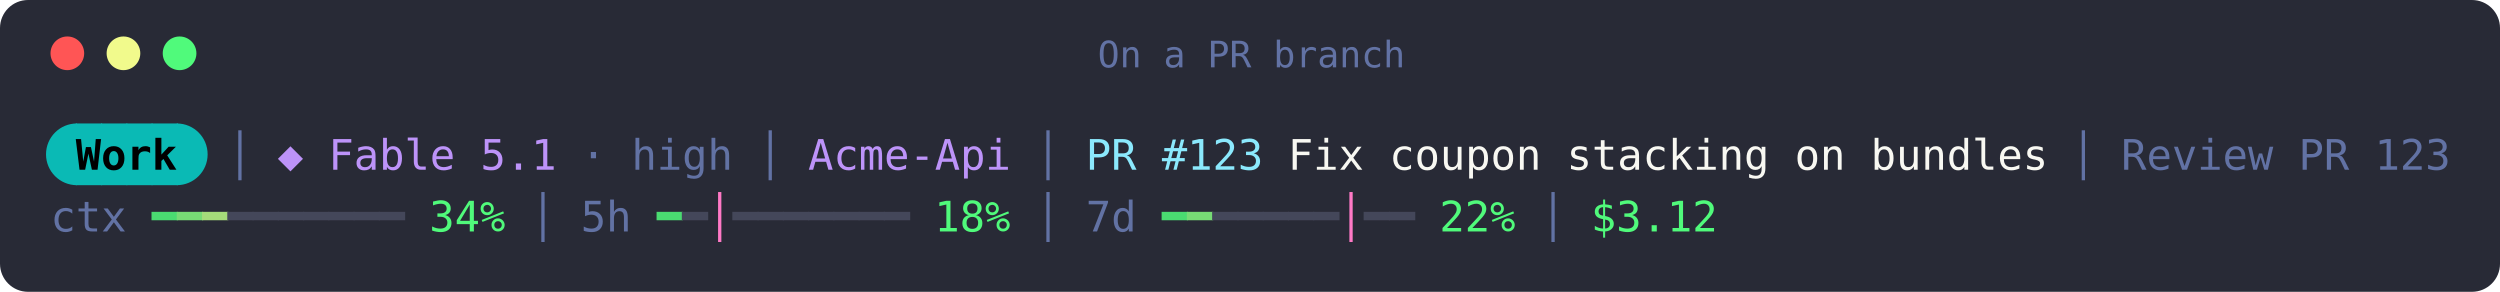
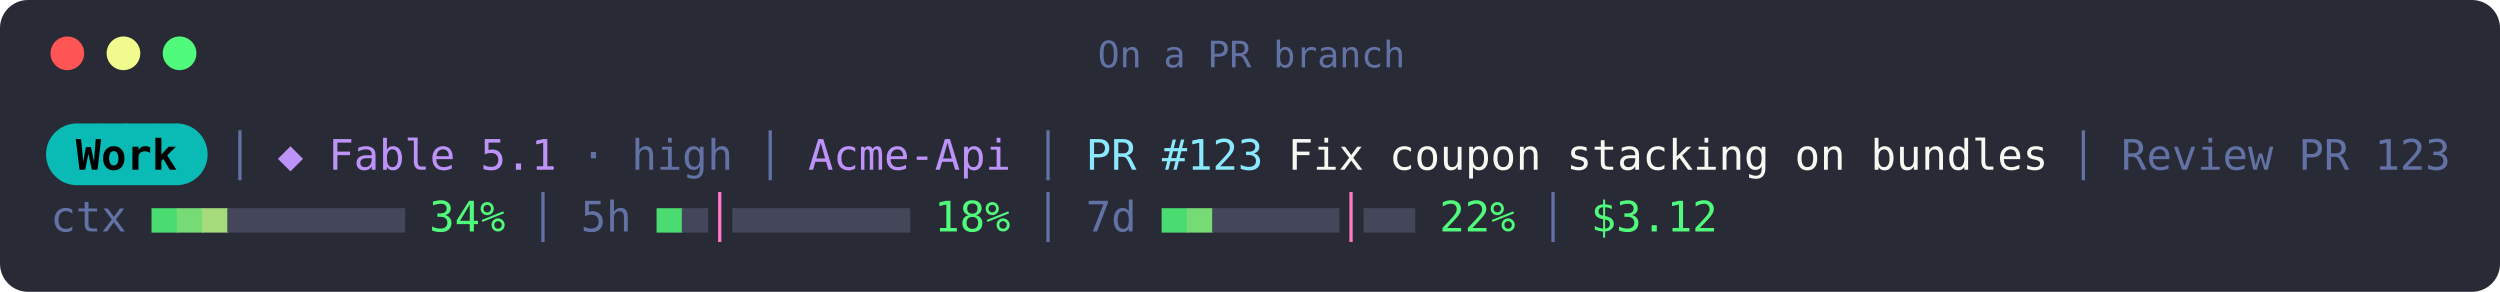
<svg xmlns="http://www.w3.org/2000/svg" width="891" height="104" viewBox="0 0 891 104">
  <rect width="100%" height="100%" rx="10" fill="#282a36" />
  <circle cx="24" cy="19" r="6" fill="#ff5555" />
  <circle cx="44" cy="19" r="6" fill="#f1fa8c" />
  <circle cx="64" cy="19" r="6" fill="#50fa7b" />
  <text x="446" y="24" fill="#6272a4" font-family="'JetBrains Mono','SF Mono',Menlo,Consolas,'DejaVu Sans Mono',monospace" font-size="13" text-anchor="middle">On a PR branch</text>
  <path d="M27.4,44 A11.0,11.0 0 0 0 27.4,66 Z" fill="#0abab5" />
  <rect x="27.0" y="44" width="9.4" height="22" fill="#0abab5" />
  <rect x="36.0" y="44" width="9.4" height="22" fill="#0abab5" />
  <rect x="45.0" y="44" width="9.4" height="22" fill="#0abab5" />
  <rect x="54.0" y="44" width="9.4" height="22" fill="#0abab5" />
  <path d="M63.0,44 A11.0,11.0 0 0 1 63.0,66 Z" fill="#0abab5" />
  <text x="27.0" y="60.5" fill="#000000" font-family="'JetBrains Mono','SF Mono',Menlo,Consolas,'DejaVu Sans Mono',monospace" font-size="15" font-weight="bold" textLength="36.0" lengthAdjust="spacingAndGlyphs" xml:space="preserve">Work</text>
  <text x="81.0" y="60.5" fill="#6272a4" font-family="'JetBrains Mono','SF Mono',Menlo,Consolas,'DejaVu Sans Mono',monospace" font-size="15" textLength="9.0" lengthAdjust="spacingAndGlyphs" xml:space="preserve">│</text>
  <text x="99.0" y="60.5" fill="#bd93f9" font-family="'JetBrains Mono','SF Mono',Menlo,Consolas,'DejaVu Sans Mono',monospace" font-size="15" textLength="99.0" lengthAdjust="spacingAndGlyphs" xml:space="preserve">◆ Fable 5.1</text>
  <text x="207.0" y="60.5" fill="#6272a4" font-family="'JetBrains Mono','SF Mono',Menlo,Consolas,'DejaVu Sans Mono',monospace" font-size="15" textLength="54.0" lengthAdjust="spacingAndGlyphs" xml:space="preserve">· high</text>
  <text x="270.0" y="60.5" fill="#6272a4" font-family="'JetBrains Mono','SF Mono',Menlo,Consolas,'DejaVu Sans Mono',monospace" font-size="15" textLength="9.0" lengthAdjust="spacingAndGlyphs" xml:space="preserve">│</text>
  <text x="288.0" y="60.5" fill="#bd93f9" font-family="'JetBrains Mono','SF Mono',Menlo,Consolas,'DejaVu Sans Mono',monospace" font-size="15" textLength="72.0" lengthAdjust="spacingAndGlyphs" xml:space="preserve">Acme-Api</text>
  <text x="369.0" y="60.5" fill="#6272a4" font-family="'JetBrains Mono','SF Mono',Menlo,Consolas,'DejaVu Sans Mono',monospace" font-size="15" textLength="9.0" lengthAdjust="spacingAndGlyphs" xml:space="preserve">│</text>
  <text x="387.0" y="60.5" fill="#8be9fd" font-family="'JetBrains Mono','SF Mono',Menlo,Consolas,'DejaVu Sans Mono',monospace" font-size="15" textLength="63.0" lengthAdjust="spacingAndGlyphs" xml:space="preserve">PR #123</text>
  <text x="459.0" y="60.5" fill="#f8f8f2" font-family="'JetBrains Mono','SF Mono',Menlo,Consolas,'DejaVu Sans Mono',monospace" font-size="15" textLength="270.0" lengthAdjust="spacingAndGlyphs" xml:space="preserve">Fix coupon stacking on bundles</text>
  <text x="738.0" y="60.5" fill="#6272a4" font-family="'JetBrains Mono','SF Mono',Menlo,Consolas,'DejaVu Sans Mono',monospace" font-size="15" textLength="9.0" lengthAdjust="spacingAndGlyphs" xml:space="preserve">│</text>
  <text x="756.0" y="60.5" fill="#6272a4" font-family="'JetBrains Mono','SF Mono',Menlo,Consolas,'DejaVu Sans Mono',monospace" font-size="15" textLength="117.0" lengthAdjust="spacingAndGlyphs" xml:space="preserve">Review PR 123</text>
-   <rect x="54.0" y="75.5" width="9.4" height="3" fill="#4adb71" />
-   <rect x="63.0" y="75.5" width="9.4" height="3" fill="#77db75" />
-   <rect x="72.0" y="75.5" width="9.4" height="3" fill="#a5db7a" />
-   <rect x="81.0" y="75.5" width="9.4" height="3" fill="#44475a" />
-   <rect x="90.0" y="75.5" width="9.4" height="3" fill="#44475a" />
-   <rect x="99.0" y="75.5" width="9.4" height="3" fill="#44475a" />
-   <rect x="108.0" y="75.5" width="9.4" height="3" fill="#44475a" />
-   <rect x="117.0" y="75.5" width="9.4" height="3" fill="#44475a" />
-   <rect x="126.0" y="75.5" width="9.4" height="3" fill="#44475a" />
-   <rect x="135.0" y="75.5" width="9.4" height="3" fill="#44475a" />
-   <rect x="234.0" y="75.5" width="9.4" height="3" fill="#4adb71" />
-   <rect x="243.0" y="75.5" width="9.4" height="3" fill="#44475a" />
-   <rect x="261.0" y="75.5" width="9.4" height="3" fill="#44475a" />
-   <rect x="270.0" y="75.5" width="9.4" height="3" fill="#44475a" />
-   <rect x="279.0" y="75.5" width="9.4" height="3" fill="#44475a" />
-   <rect x="288.0" y="75.5" width="9.4" height="3" fill="#44475a" />
-   <rect x="297.0" y="75.5" width="9.4" height="3" fill="#44475a" />
-   <rect x="306.0" y="75.5" width="9.4" height="3" fill="#44475a" />
-   <rect x="315.0" y="75.5" width="9.4" height="3" fill="#44475a" />
-   <rect x="414.0" y="75.5" width="9.4" height="3" fill="#4adb71" />
-   <rect x="423.0" y="75.5" width="9.4" height="3" fill="#77db75" />
-   <rect x="432.0" y="75.5" width="9.4" height="3" fill="#44475a" />
-   <rect x="441.0" y="75.5" width="9.4" height="3" fill="#44475a" />
-   <rect x="450.0" y="75.5" width="9.4" height="3" fill="#44475a" />
-   <rect x="459.0" y="75.5" width="9.4" height="3" fill="#44475a" />
-   <rect x="468.0" y="75.5" width="9.4" height="3" fill="#44475a" />
-   <rect x="486.0" y="75.5" width="9.4" height="3" fill="#44475a" />
-   <rect x="495.0" y="75.5" width="9.4" height="3" fill="#44475a" />
+   <rect x="54.0" y="74.2" width="9.4" height="8.7" fill="#4adb71" />
+   <rect x="63.0" y="74.2" width="9.4" height="8.7" fill="#77db75" />
+   <rect x="72.0" y="74.2" width="9.4" height="8.7" fill="#a5db7a" />
+   <rect x="81.0" y="74.2" width="9.4" height="8.7" fill="#44475a" />
+   <rect x="90.0" y="74.2" width="9.4" height="8.7" fill="#44475a" />
+   <rect x="99.0" y="74.2" width="9.4" height="8.7" fill="#44475a" />
+   <rect x="108.0" y="74.2" width="9.4" height="8.7" fill="#44475a" />
+   <rect x="117.0" y="74.2" width="9.4" height="8.7" fill="#44475a" />
+   <rect x="126.0" y="74.2" width="9.4" height="8.7" fill="#44475a" />
+   <rect x="135.0" y="74.2" width="9.4" height="8.7" fill="#44475a" />
+   <rect x="234.0" y="74.2" width="9.4" height="8.7" fill="#4adb71" />
+   <rect x="243.0" y="74.2" width="9.4" height="8.7" fill="#44475a" />
+   <rect x="261.0" y="74.2" width="9.4" height="8.7" fill="#44475a" />
+   <rect x="270.0" y="74.2" width="9.4" height="8.7" fill="#44475a" />
+   <rect x="279.0" y="74.2" width="9.4" height="8.7" fill="#44475a" />
+   <rect x="288.0" y="74.2" width="9.4" height="8.7" fill="#44475a" />
+   <rect x="297.0" y="74.2" width="9.4" height="8.7" fill="#44475a" />
+   <rect x="306.0" y="74.2" width="9.4" height="8.7" fill="#44475a" />
+   <rect x="315.0" y="74.2" width="9.4" height="8.7" fill="#44475a" />
+   <rect x="414.0" y="74.2" width="9.4" height="8.7" fill="#4adb71" />
+   <rect x="423.0" y="74.2" width="9.4" height="8.7" fill="#77db75" />
+   <rect x="432.0" y="74.2" width="9.4" height="8.7" fill="#44475a" />
+   <rect x="441.0" y="74.2" width="9.4" height="8.7" fill="#44475a" />
+   <rect x="450.0" y="74.2" width="9.4" height="8.7" fill="#44475a" />
+   <rect x="459.0" y="74.2" width="9.4" height="8.7" fill="#44475a" />
+   <rect x="468.0" y="74.2" width="9.4" height="8.7" fill="#44475a" />
+   <rect x="486.0" y="74.2" width="9.4" height="8.7" fill="#44475a" />
+   <rect x="495.0" y="74.2" width="9.4" height="8.7" fill="#44475a" />
  <text x="18.0" y="82.5" fill="#6272a4" font-family="'JetBrains Mono','SF Mono',Menlo,Consolas,'DejaVu Sans Mono',monospace" font-size="15" textLength="27.0" lengthAdjust="spacingAndGlyphs" xml:space="preserve">ctx</text>
  <text x="153.0" y="82.5" fill="#50fa7b" font-family="'JetBrains Mono','SF Mono',Menlo,Consolas,'DejaVu Sans Mono',monospace" font-size="15" textLength="27.0" lengthAdjust="spacingAndGlyphs" xml:space="preserve">34%</text>
  <text x="189.0" y="82.5" fill="#6272a4" font-family="'JetBrains Mono','SF Mono',Menlo,Consolas,'DejaVu Sans Mono',monospace" font-size="15" textLength="9.0" lengthAdjust="spacingAndGlyphs" xml:space="preserve">│</text>
  <text x="207.0" y="82.5" fill="#6272a4" font-family="'JetBrains Mono','SF Mono',Menlo,Consolas,'DejaVu Sans Mono',monospace" font-size="15" textLength="18.0" lengthAdjust="spacingAndGlyphs" xml:space="preserve">5h</text>
  <text x="252.0" y="82.5" fill="#ff79c6" font-family="'JetBrains Mono','SF Mono',Menlo,Consolas,'DejaVu Sans Mono',monospace" font-size="15" textLength="9.0" lengthAdjust="spacingAndGlyphs" xml:space="preserve">│</text>
  <text x="333.0" y="82.5" fill="#50fa7b" font-family="'JetBrains Mono','SF Mono',Menlo,Consolas,'DejaVu Sans Mono',monospace" font-size="15" textLength="27.0" lengthAdjust="spacingAndGlyphs" xml:space="preserve">18%</text>
  <text x="369.0" y="82.5" fill="#6272a4" font-family="'JetBrains Mono','SF Mono',Menlo,Consolas,'DejaVu Sans Mono',monospace" font-size="15" textLength="9.0" lengthAdjust="spacingAndGlyphs" xml:space="preserve">│</text>
  <text x="387.0" y="82.5" fill="#6272a4" font-family="'JetBrains Mono','SF Mono',Menlo,Consolas,'DejaVu Sans Mono',monospace" font-size="15" textLength="18.0" lengthAdjust="spacingAndGlyphs" xml:space="preserve">7d</text>
  <text x="477.0" y="82.5" fill="#ff79c6" font-family="'JetBrains Mono','SF Mono',Menlo,Consolas,'DejaVu Sans Mono',monospace" font-size="15" textLength="9.0" lengthAdjust="spacingAndGlyphs" xml:space="preserve">│</text>
  <text x="513.0" y="82.5" fill="#50fa7b" font-family="'JetBrains Mono','SF Mono',Menlo,Consolas,'DejaVu Sans Mono',monospace" font-size="15" textLength="27.0" lengthAdjust="spacingAndGlyphs" xml:space="preserve">22%</text>
  <text x="549.0" y="82.5" fill="#6272a4" font-family="'JetBrains Mono','SF Mono',Menlo,Consolas,'DejaVu Sans Mono',monospace" font-size="15" textLength="9.0" lengthAdjust="spacingAndGlyphs" xml:space="preserve">│</text>
  <text x="567.0" y="82.5" fill="#50fa7b" font-family="'JetBrains Mono','SF Mono',Menlo,Consolas,'DejaVu Sans Mono',monospace" font-size="15" textLength="45.0" lengthAdjust="spacingAndGlyphs" xml:space="preserve">$3.12</text>
</svg>
